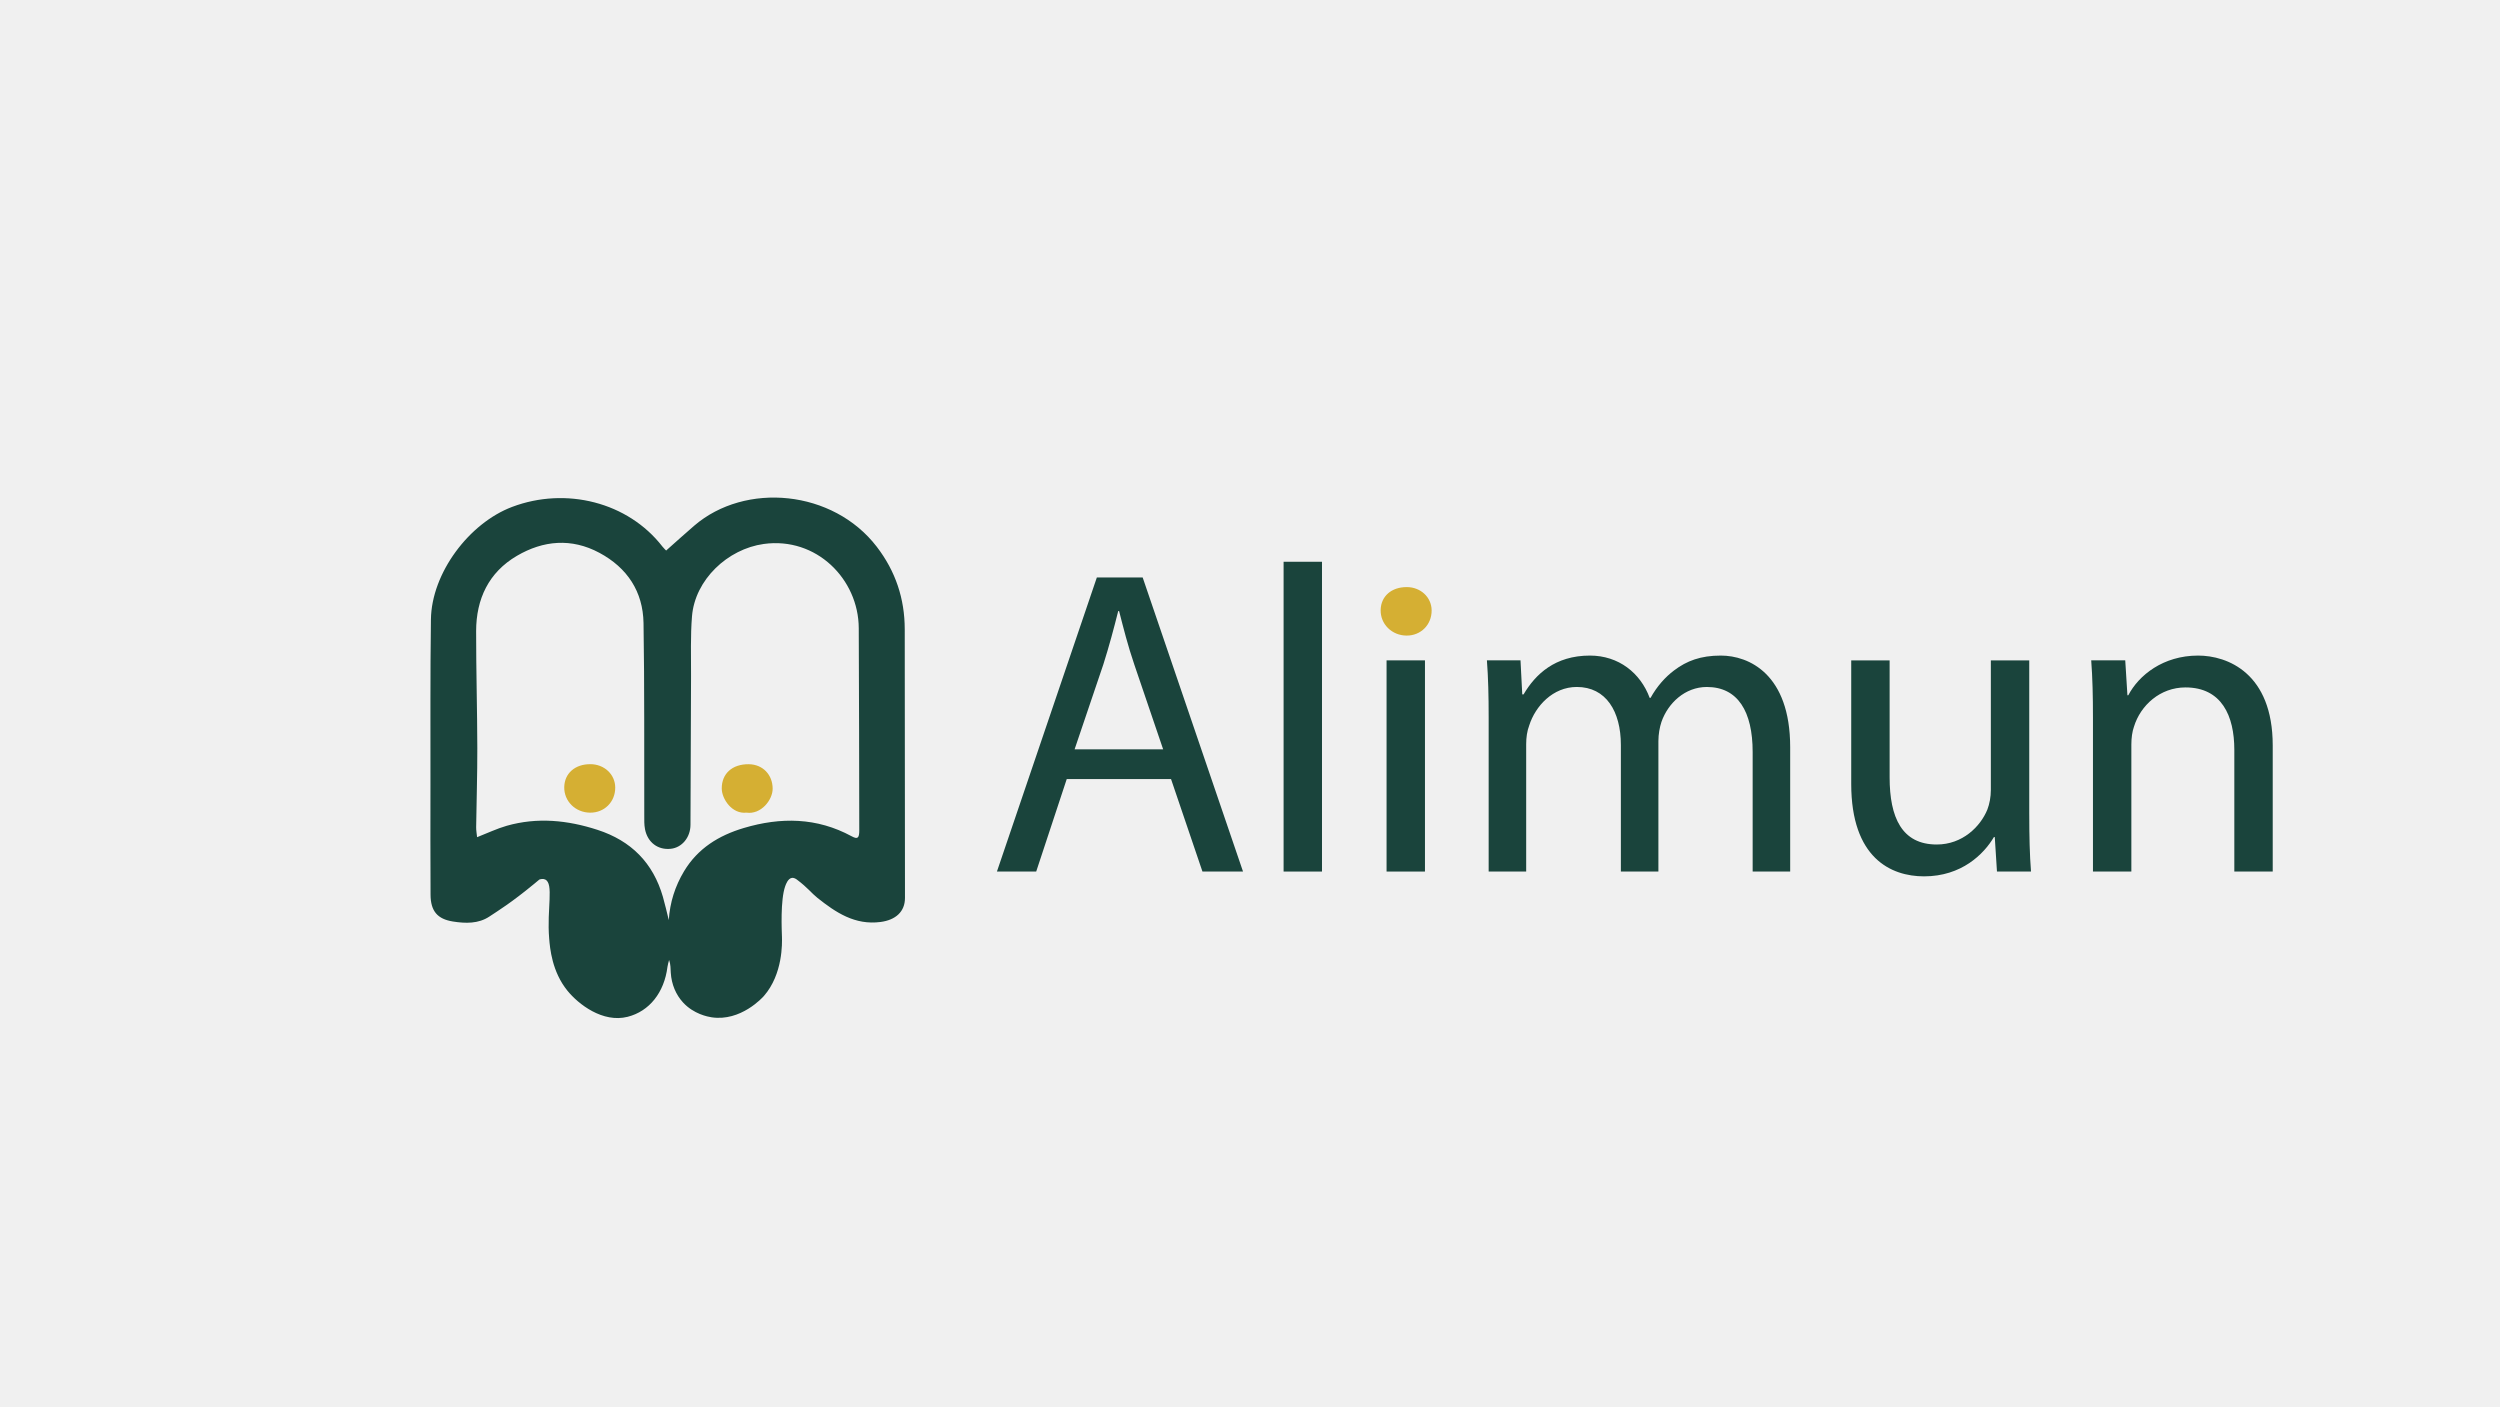
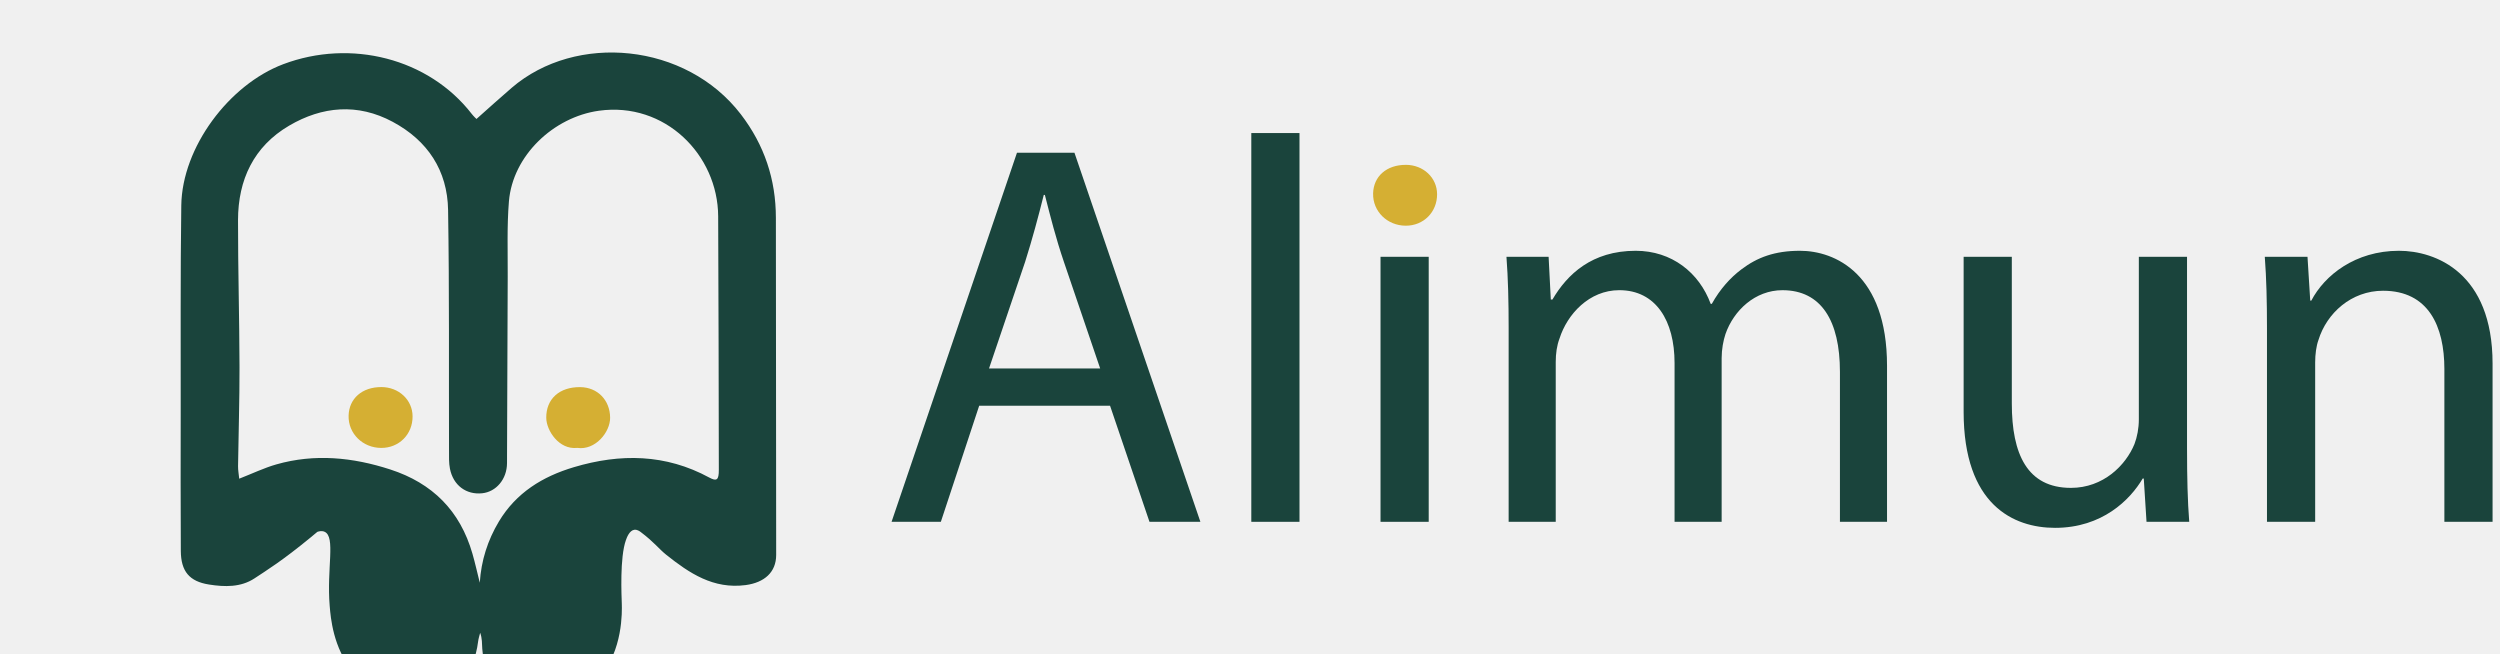
- <svg xmlns="http://www.w3.org/2000/svg" id="Layer_1" version="1.1" viewBox="0 0 1920 1080">
+ <svg xmlns="http://www.w3.org/2000/svg" id="Layer_1" version="1.1" viewBox="220 350 1530 400">
  <defs>
    <style>
      .st0 {
        fill: #fff;
      }

      .st1 {
        fill: #d5af33;
      }

      .st2 {
        fill: #1a443c;
      }
    </style>
  </defs>
  <g>
    <g>
      <path class="st2" d="M511.61,422.8c7.52-6.66,14.43-12.94,21.51-19.03,39.31-33.83,106.66-27.64,140.27,16.17,14.4,18.78,21.44,39.83,21.45,63.41.02,68.76.14,137.52.18,206.28,0,10.53-7.15,16.92-18.75,18.45-19.69,2.58-34.39-7.28-48.55-18.57-4.48-3.57-7.41-7.75-15.6-13.9-.71-.53-2.27-1.67-4.02-1.37-2.91.5-4.44,4.62-5.04,6.3-3.83,10.72-2.66,34.16-2.52,39.03.13,4.43.82,28.52-13.85,45.33-1.01,1.15-17.78,19.78-40.19,16.39-2.85-.43-13.79-2.49-21.95-11.42-5.45-5.96-8.82-13.82-9.4-22.82-.21-3.17-.03-6.37-1.29-9.8-.42,1.75-1.02,3.49-1.24,5.26-2.46,19.75-13.92,34.17-30.6,38.4-19.11,4.84-37.78-9.63-46.25-20.07-11.88-14.64-13.39-32.61-14-40.02-1.92-22.95,3.77-42.27-3.13-45.38-1.58-.71-3.3-.33-4.43.06-.95.79-2.33,1.94-3.99,3.32-17.56,14.46-27.1,20.26-34.43,25.12-8.37,5.55-18.26,5.32-27.89,3.79-11.98-1.9-17.17-8.02-17.24-20.62-.16-28.31-.11-56.63-.07-84.94.05-42.15-.22-84.31.36-126.46.49-35.59,29.27-73.93,62.39-86.42,41.32-15.59,88.94-3.66,115.38,30.44,1.15,1.49,2.58,2.76,2.89,3.09ZM513.63,706.58c.86-13.48,4.79-25.89,11.7-37.43,10.56-17.61,26.74-27.53,45.89-33.24,28.41-8.47,56.17-8.14,82.85,6.35,4.6,2.5,5.87,1.5,5.85-4.72-.1-51.72-.14-103.45-.4-155.17-.19-37.68-32.62-70.18-72.91-64.61-27.84,3.85-52.86,27.48-55.15,55.5-1.25,15.23-.67,30.61-.74,45.93-.19,38.1-.24,76.2-.43,114.3-.05,9.75-6.62,17.5-15.2,18.39-9.79,1.02-17.73-4.86-19.73-15.05-.69-3.5-.55-7.19-.56-10.79-.15-49.17.23-98.34-.57-147.5-.39-24.21-12.5-42.52-33.93-54-21.42-11.48-43.06-9.53-63.33,2.35-21.66,12.7-31.27,33.11-31.3,57.8-.03,30,.84,60,.91,90,.05,20.21-.62,40.41-.89,60.62-.03,2.4.43,4.8.71,7.65,8.18-3.19,15.28-6.63,22.76-8.76,23.5-6.68,46.7-4.34,69.68,3.11,25.86,8.38,42.75,25.36,50.28,51.5,1.69,5.87,3.01,11.85,4.5,17.78Z" />
      <path class="st1" d="M453.39,586.88c10.72.03,19.04,7.83,19.11,17.91.07,11.01-8.28,19.4-19.25,19.34-11.3-.06-20.16-8.82-19.91-19.7.24-10.53,8.29-17.58,20.05-17.54Z" />
      <path class="st1" d="M1080.39,450.88c10.72.03,19.04,7.83,19.11,17.91.07,11.01-8.28,19.4-19.25,19.34-11.3-.06-20.16-8.82-19.91-19.7.24-10.53,8.29-17.58,20.05-17.54Z" />
      <path class="st1" d="M573.28,624.11c-11.23,1.24-18.87-10.64-18.97-18.33-.15-11.63,8.06-18.99,20.76-18.86,10.61.1,18.26,7.92,18.33,18.72.05,8.76-8.98,20.09-20.12,18.47Z" />
    </g>
    <g>
      <path class="st2" d="M819.26,598.31l-23.46,71.04h-30.16l76.74-225.86h35.19l77.07,225.86h-31.16l-24.13-71.04h-80.09ZM893.31,575.52l-22.12-65.01c-5.03-14.74-8.38-28.15-11.73-41.22h-.67c-3.35,13.4-7.04,27.14-11.39,40.88l-22.12,65.34h68.02Z" />
      <path class="st2" d="M985.8,431.43h29.49v237.92h-29.49v-237.92Z" />
      <path class="st2" d="M1064.88,669.35v-162.19h29.49v162.19h-29.49Z" />
      <path class="st2" d="M1143.29,551.06c0-16.75-.33-30.49-1.34-43.9h25.8l1.34,26.14h1.01c9.05-15.42,24.13-29.82,50.94-29.82,22.12,0,38.87,13.4,45.91,32.5h.67c5.03-9.05,11.39-16.08,18.1-21.11,9.72-7.37,20.44-11.39,35.86-11.39,21.45,0,53.28,14.07,53.28,70.37v95.5h-28.82v-91.82c0-31.16-11.39-49.93-35.19-49.93-16.75,0-29.82,12.4-34.85,26.81-1.34,4.02-2.35,9.38-2.35,14.74v100.19h-28.82v-97.18c0-25.8-11.39-44.57-33.84-44.57-18.43,0-31.83,14.74-36.53,29.49-1.68,4.36-2.35,9.38-2.35,14.41v97.85h-28.82v-118.29Z" />
      <path class="st2" d="M1558.47,625.12c0,16.75.33,31.5,1.34,44.23h-26.14l-1.68-26.47h-.67c-7.71,13.07-24.8,30.16-53.62,30.16-25.47,0-55.96-14.07-55.96-71.04v-94.83h29.49v89.81c0,30.83,9.38,51.6,36.19,51.6,19.77,0,33.51-13.74,38.87-26.81,1.67-4.36,2.68-9.72,2.68-15.08v-99.52h29.49v117.95Z" />
      <path class="st2" d="M1607.39,551.06c0-16.75-.33-30.49-1.34-43.9h26.14l1.67,26.81h.67c8.04-15.41,26.81-30.49,53.62-30.49,22.45,0,57.3,13.4,57.3,69.03v96.84h-29.49v-93.49c0-26.14-9.72-47.92-37.53-47.92-19.44,0-34.51,13.74-39.54,30.16-1.34,3.69-2.01,8.71-2.01,13.74v97.51h-29.49v-118.29Z" />
    </g>
  </g>
</svg>
